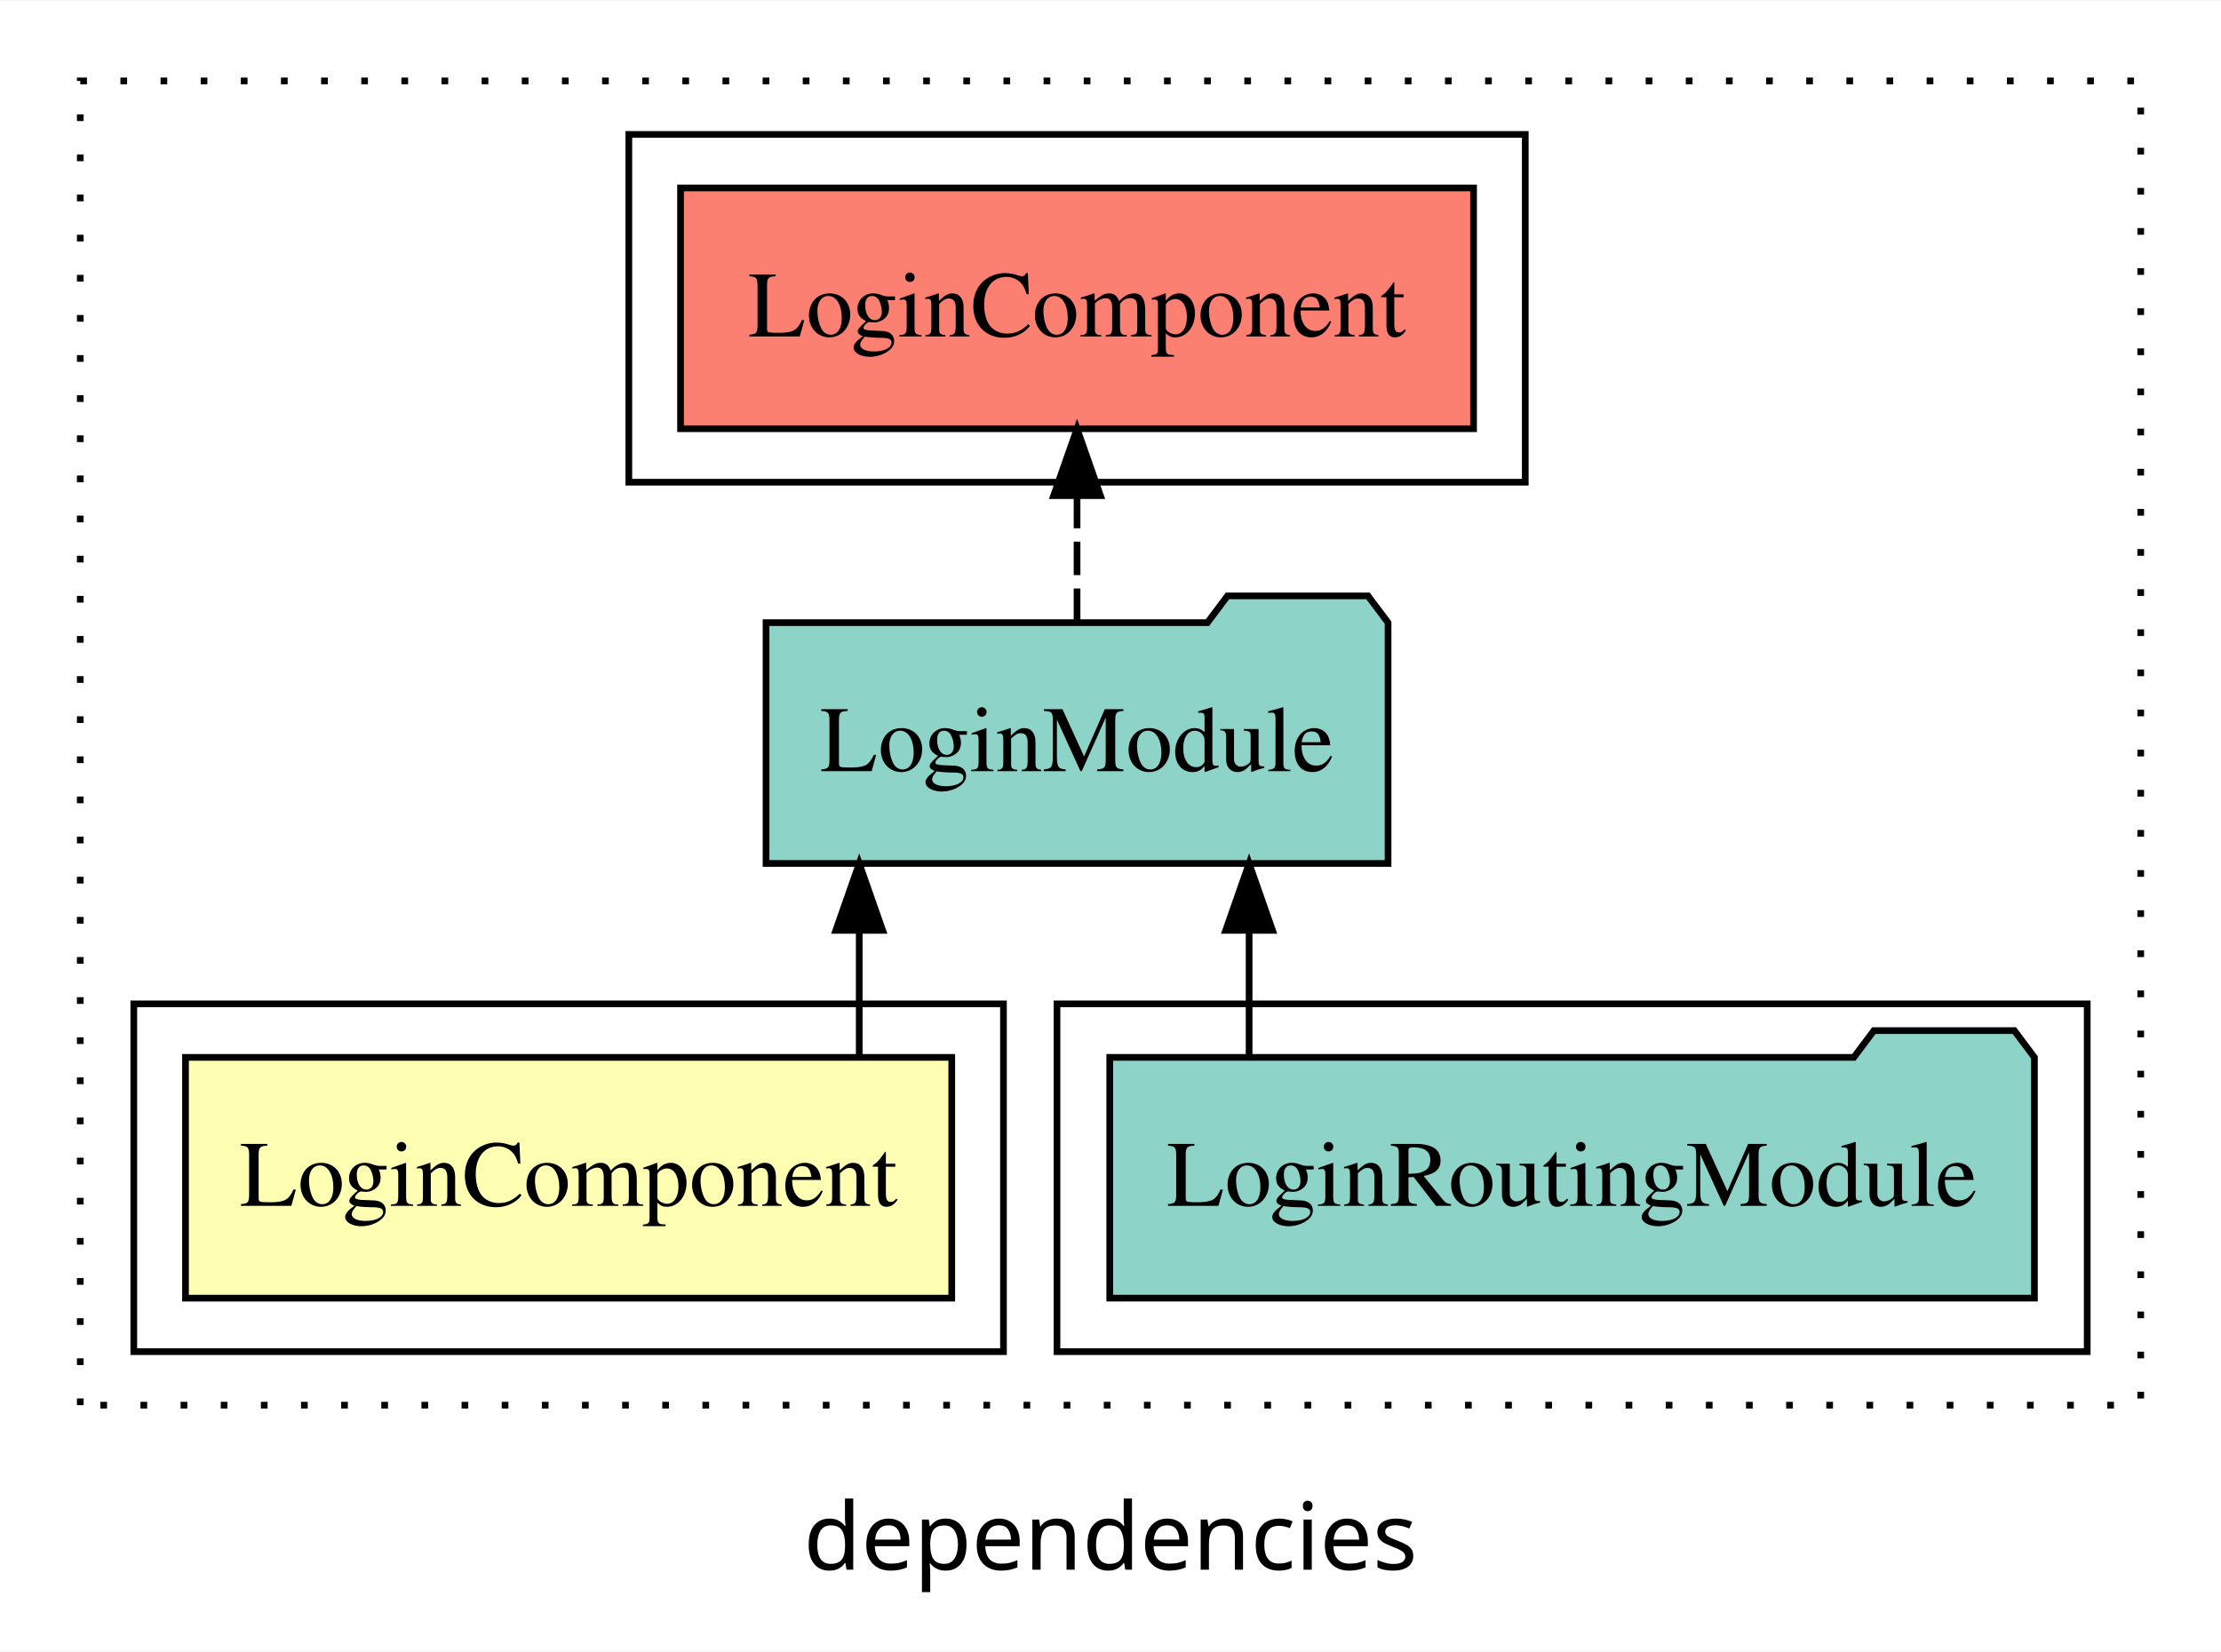
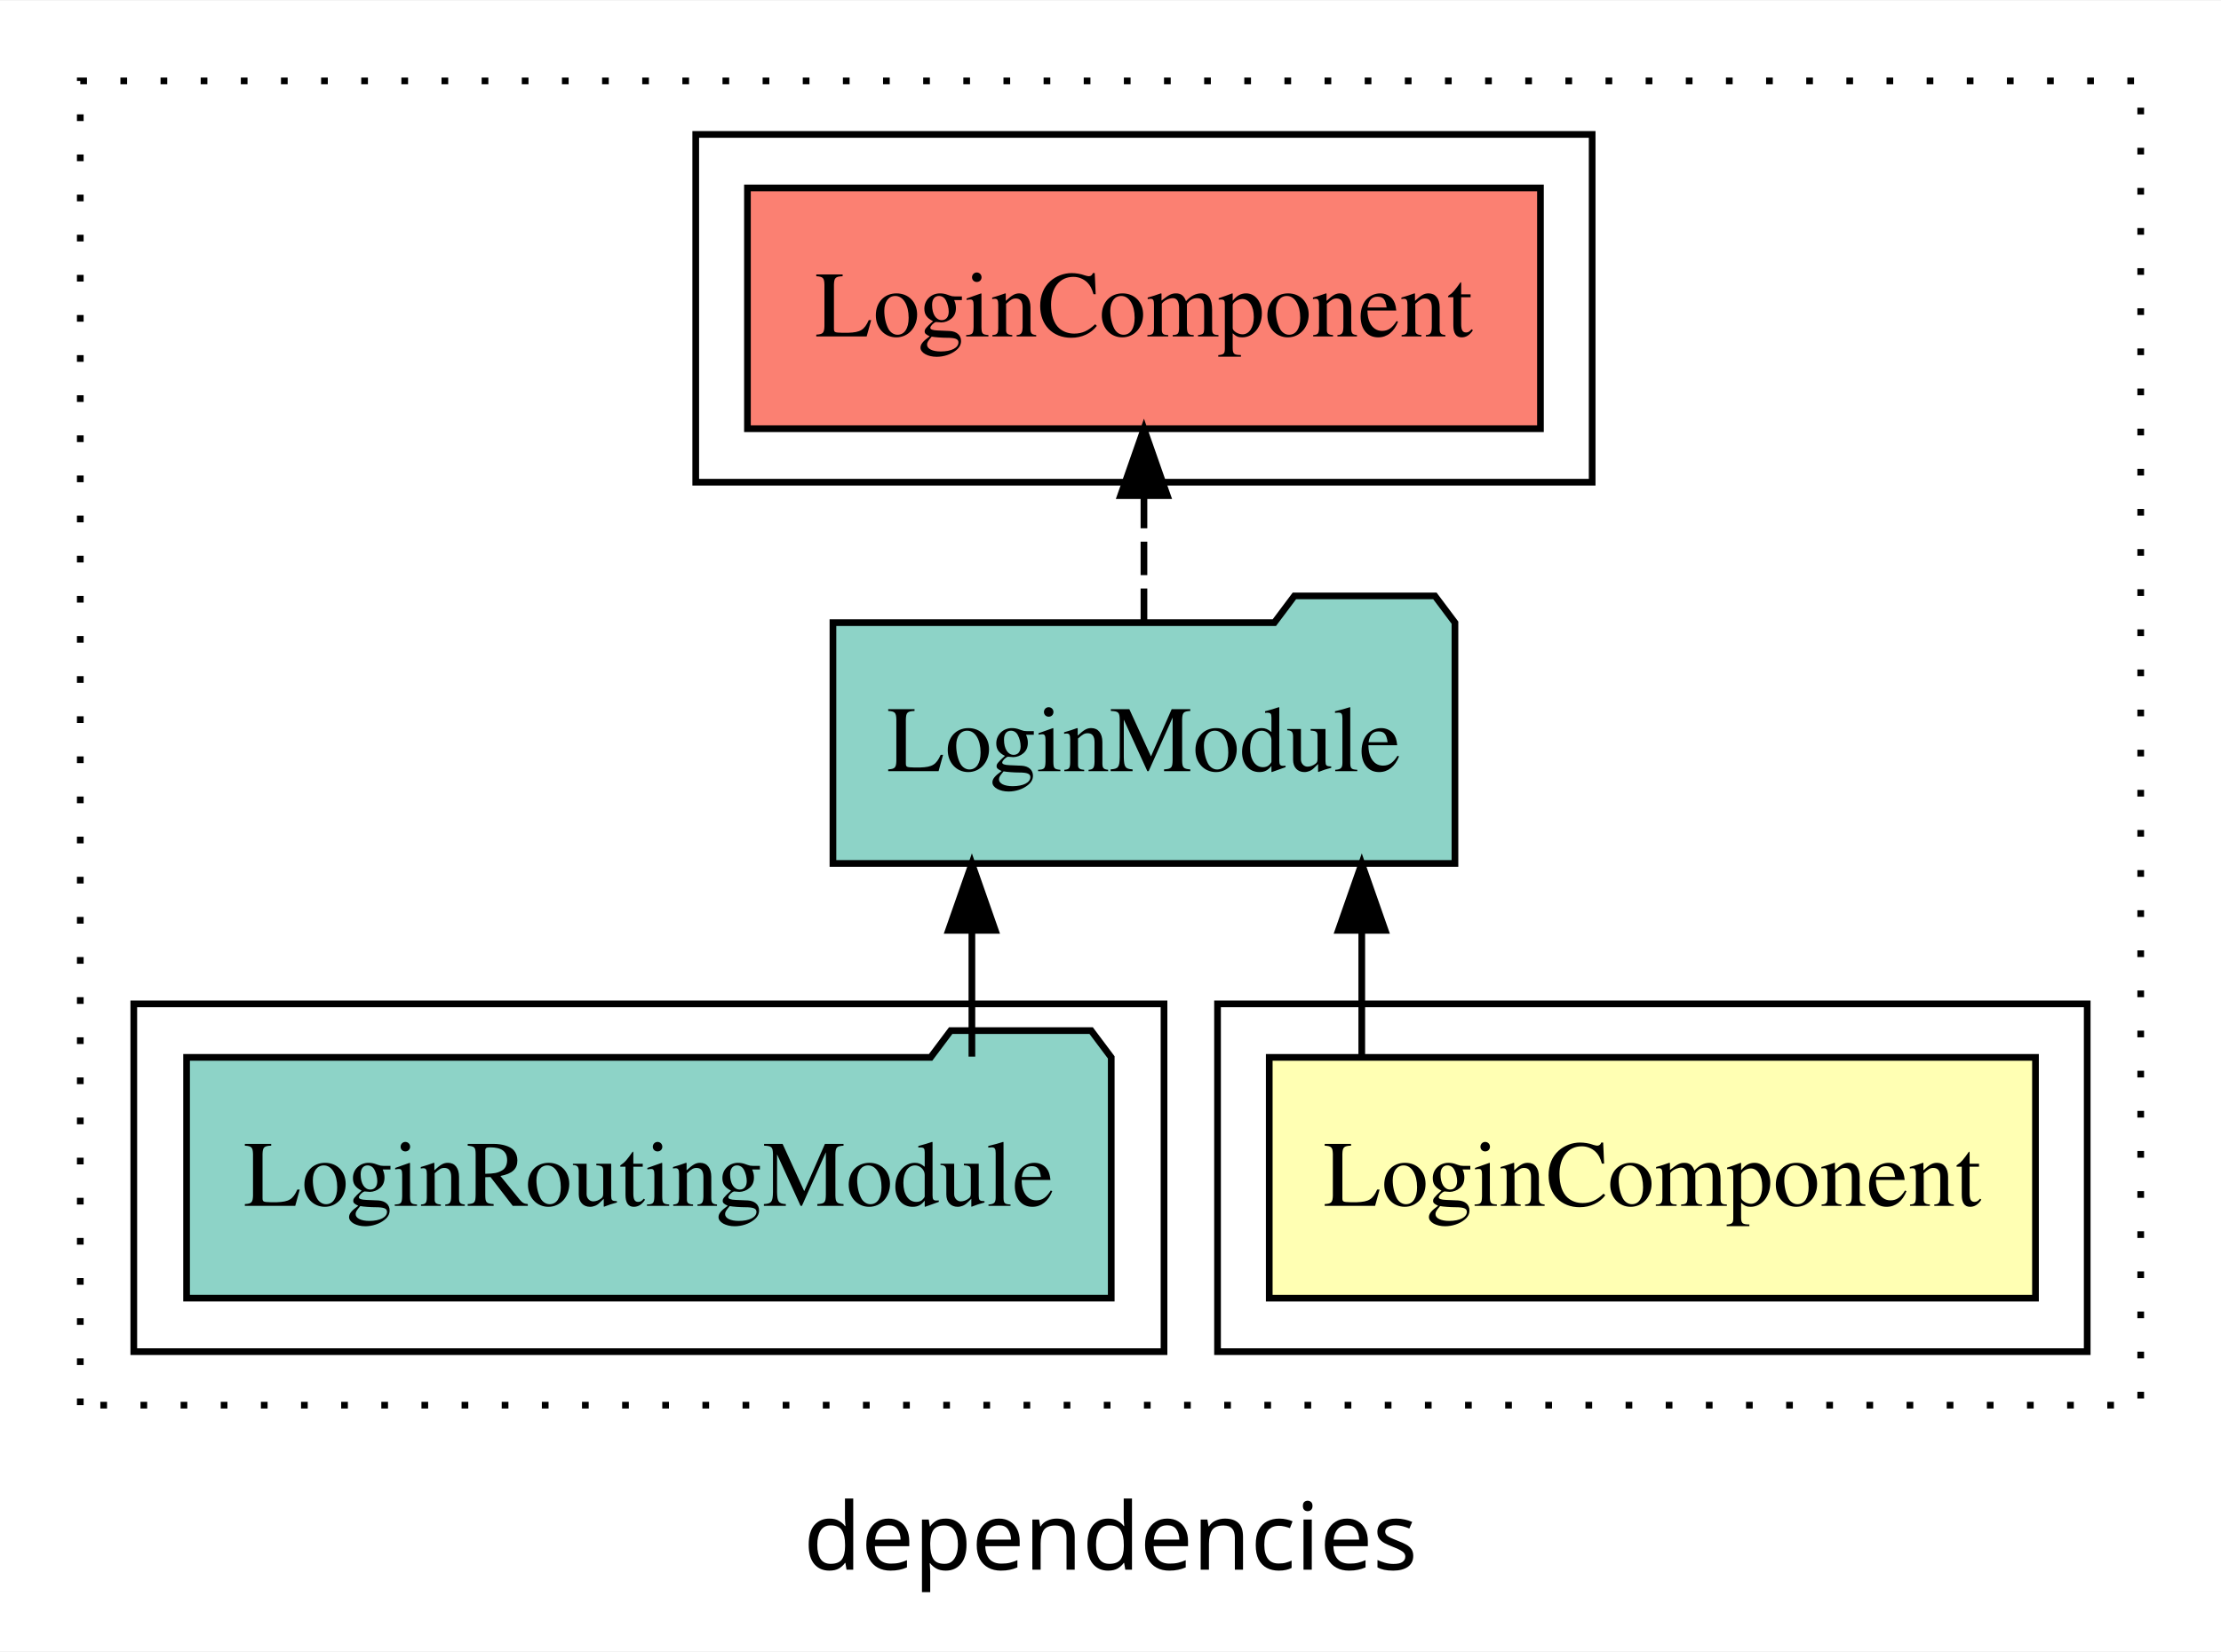
<svg xmlns="http://www.w3.org/2000/svg" width="332pt" height="247pt" viewBox="0.00 0.00 332.00 246.80">
  <g id="graph0" class="graph" transform="scale(1 1) rotate(0) translate(4 242.8)">
    <polygon fill="white" stroke="transparent" points="-4,4 -4,-242.8 328,-242.8 328,4 -4,4" />
    <text text-anchor="middle" x="162" y="-8.2" font-family="sans-serif" font-size="14.00">dependencies</text>
    <g id="clust1" class="cluster">
      <polygon fill="none" stroke="black" stroke-dasharray="1,5" points="8,-32.8 8,-230.8 316,-230.8 316,-32.8 8,-32.8" />
    </g>
-     <g id="clust4" class="cluster">
-       <polygon fill="none" stroke="black" points="154,-40.8 154,-92.8 308,-92.8 308,-40.8 154,-40.8" />
-     </g>
    <g id="clust5" class="cluster">
-       <polygon fill="none" stroke="black" points="90,-170.8 90,-222.8 224,-222.8 224,-170.8 90,-170.8" />
+       <polygon fill="none" stroke="black" points="100,-170.8 100,-222.8 234,-222.8 234,-170.8 100,-170.8" />
    </g>
    <g id="clust2" class="cluster">
-       <polygon fill="none" stroke="black" points="16,-40.8 16,-92.8 146,-92.8 146,-40.8 16,-40.8" />
+       <polygon fill="none" stroke="black" points="178,-40.8 178,-92.8 308,-92.8 308,-40.8 178,-40.8" />
+     </g>
+     <g id="clust4" class="cluster">
+       <polygon fill="none" stroke="black" points="16,-40.8 16,-92.8 170,-92.8 170,-40.8 16,-40.8" />
    </g>
    <g id="node1" class="node">
-       <polygon fill="#ffffb3" stroke="black" points="138.27,-84.8 23.73,-84.8 23.73,-48.8 138.27,-48.8 138.27,-84.8" />
-       <text text-anchor="middle" x="81" y="-62.6" font-family="Times,serif" font-size="14.00">LoginComponent</text>
+       <polygon fill="#ffffb3" stroke="black" points="300.27,-84.8 185.73,-84.8 185.73,-48.8 300.27,-48.8 300.27,-84.8" />
+       <text text-anchor="middle" x="243" y="-62.6" font-family="Times,serif" font-size="14.00">LoginComponent</text>
    </g>
    <g id="node2" class="node">
-       <polygon fill="#8dd3c7" stroke="black" points="203.49,-149.8 200.49,-153.8 179.49,-153.8 176.49,-149.8 110.51,-149.8 110.51,-113.8 203.49,-113.8 203.49,-149.8" />
-       <text text-anchor="middle" x="157" y="-127.6" font-family="Times,serif" font-size="14.00">LoginModule</text>
+       <polygon fill="#8dd3c7" stroke="black" points="213.49,-149.8 210.49,-153.8 189.49,-153.8 186.49,-149.8 120.51,-149.8 120.51,-113.8 213.49,-113.8 213.49,-149.8" />
+       <text text-anchor="middle" x="167" y="-127.6" font-family="Times,serif" font-size="14.00">LoginModule</text>
    </g>
    <g id="edge1" class="edge">
-       <path fill="none" stroke="black" d="M124.44,-84.91C124.44,-84.91 124.44,-103.79 124.44,-103.79" />
-       <polygon fill="black" stroke="black" points="120.94,-103.79 124.44,-113.79 127.94,-103.79 120.94,-103.79" />
+       <path fill="none" stroke="black" d="M199.56,-84.91C199.56,-84.91 199.56,-103.79 199.56,-103.79" />
+       <polygon fill="black" stroke="black" points="196.06,-103.79 199.56,-113.79 203.06,-103.79 196.06,-103.79" />
    </g>
    <g id="node4" class="node">
-       <polygon fill="#fb8072" stroke="black" points="216.27,-214.8 97.73,-214.8 97.73,-178.8 216.27,-178.8 216.27,-214.8" />
-       <text text-anchor="middle" x="157" y="-192.6" font-family="Times,serif" font-size="14.00">LoginComponent </text>
+       <polygon fill="#fb8072" stroke="black" points="226.27,-214.8 107.73,-214.8 107.73,-178.8 226.27,-178.8 226.27,-214.8" />
+       <text text-anchor="middle" x="167" y="-192.6" font-family="Times,serif" font-size="14.00">LoginComponent </text>
    </g>
    <g id="edge3" class="edge">
-       <path fill="none" stroke="black" stroke-dasharray="5,2" d="M157,-149.91C157,-149.91 157,-168.79 157,-168.79" />
-       <polygon fill="black" stroke="black" points="153.5,-168.79 157,-178.79 160.5,-168.79 153.5,-168.79" />
+       <path fill="none" stroke="black" stroke-dasharray="5,2" d="M167,-149.91C167,-149.91 167,-168.79 167,-168.79" />
+       <polygon fill="black" stroke="black" points="163.5,-168.79 167,-178.79 170.5,-168.79 163.5,-168.79" />
    </g>
    <g id="node3" class="node">
-       <polygon fill="#8dd3c7" stroke="black" points="300.11,-84.8 297.11,-88.8 276.11,-88.8 273.11,-84.8 161.89,-84.8 161.89,-48.8 300.11,-48.8 300.11,-84.8" />
-       <text text-anchor="middle" x="231" y="-62.6" font-family="Times,serif" font-size="14.00">LoginRoutingModule</text>
+       <polygon fill="#8dd3c7" stroke="black" points="162.11,-84.8 159.11,-88.8 138.11,-88.8 135.11,-84.8 23.89,-84.8 23.89,-48.8 162.11,-48.8 162.11,-84.8" />
+       <text text-anchor="middle" x="93" y="-62.6" font-family="Times,serif" font-size="14.00">LoginRoutingModule</text>
    </g>
    <g id="edge2" class="edge">
-       <path fill="none" stroke="black" d="M182.72,-84.91C182.72,-84.91 182.72,-103.79 182.72,-103.79" />
-       <polygon fill="black" stroke="black" points="179.22,-103.79 182.72,-113.79 186.22,-103.79 179.22,-103.79" />
+       <path fill="none" stroke="black" d="M141.28,-84.91C141.28,-84.91 141.28,-103.79 141.28,-103.79" />
+       <polygon fill="black" stroke="black" points="137.78,-103.79 141.28,-113.79 144.78,-103.79 137.78,-103.79" />
    </g>
  </g>
</svg>
